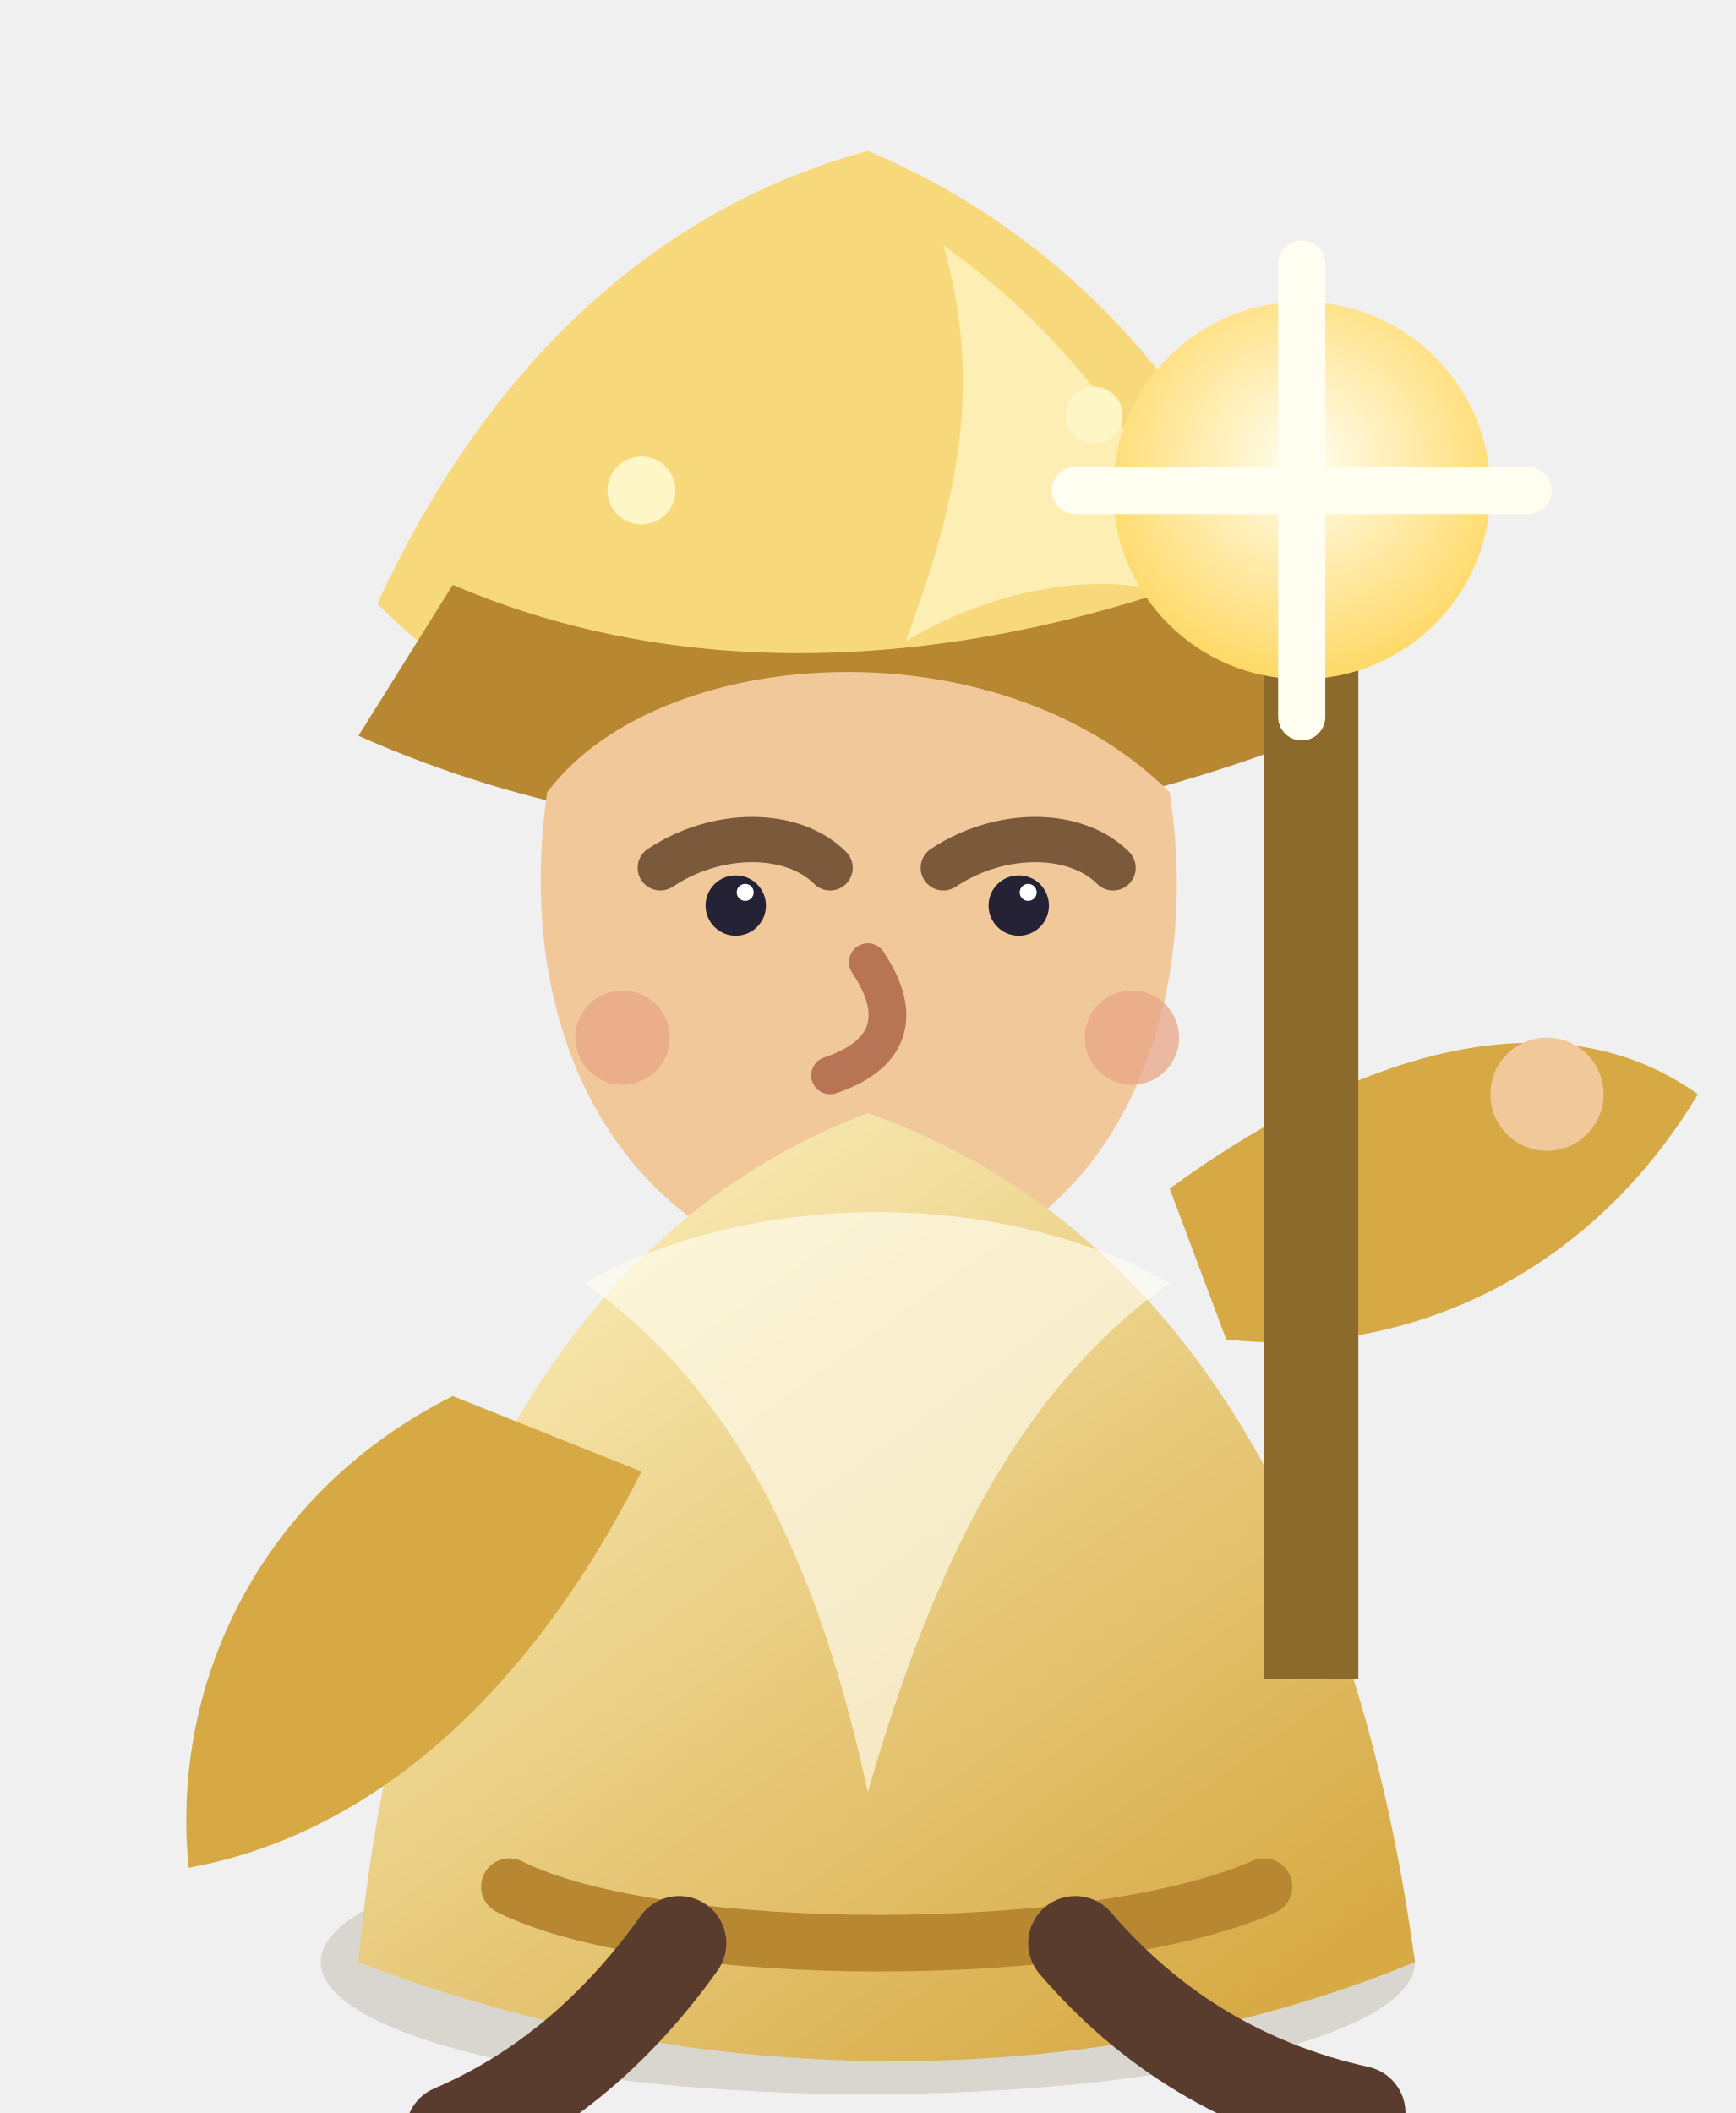
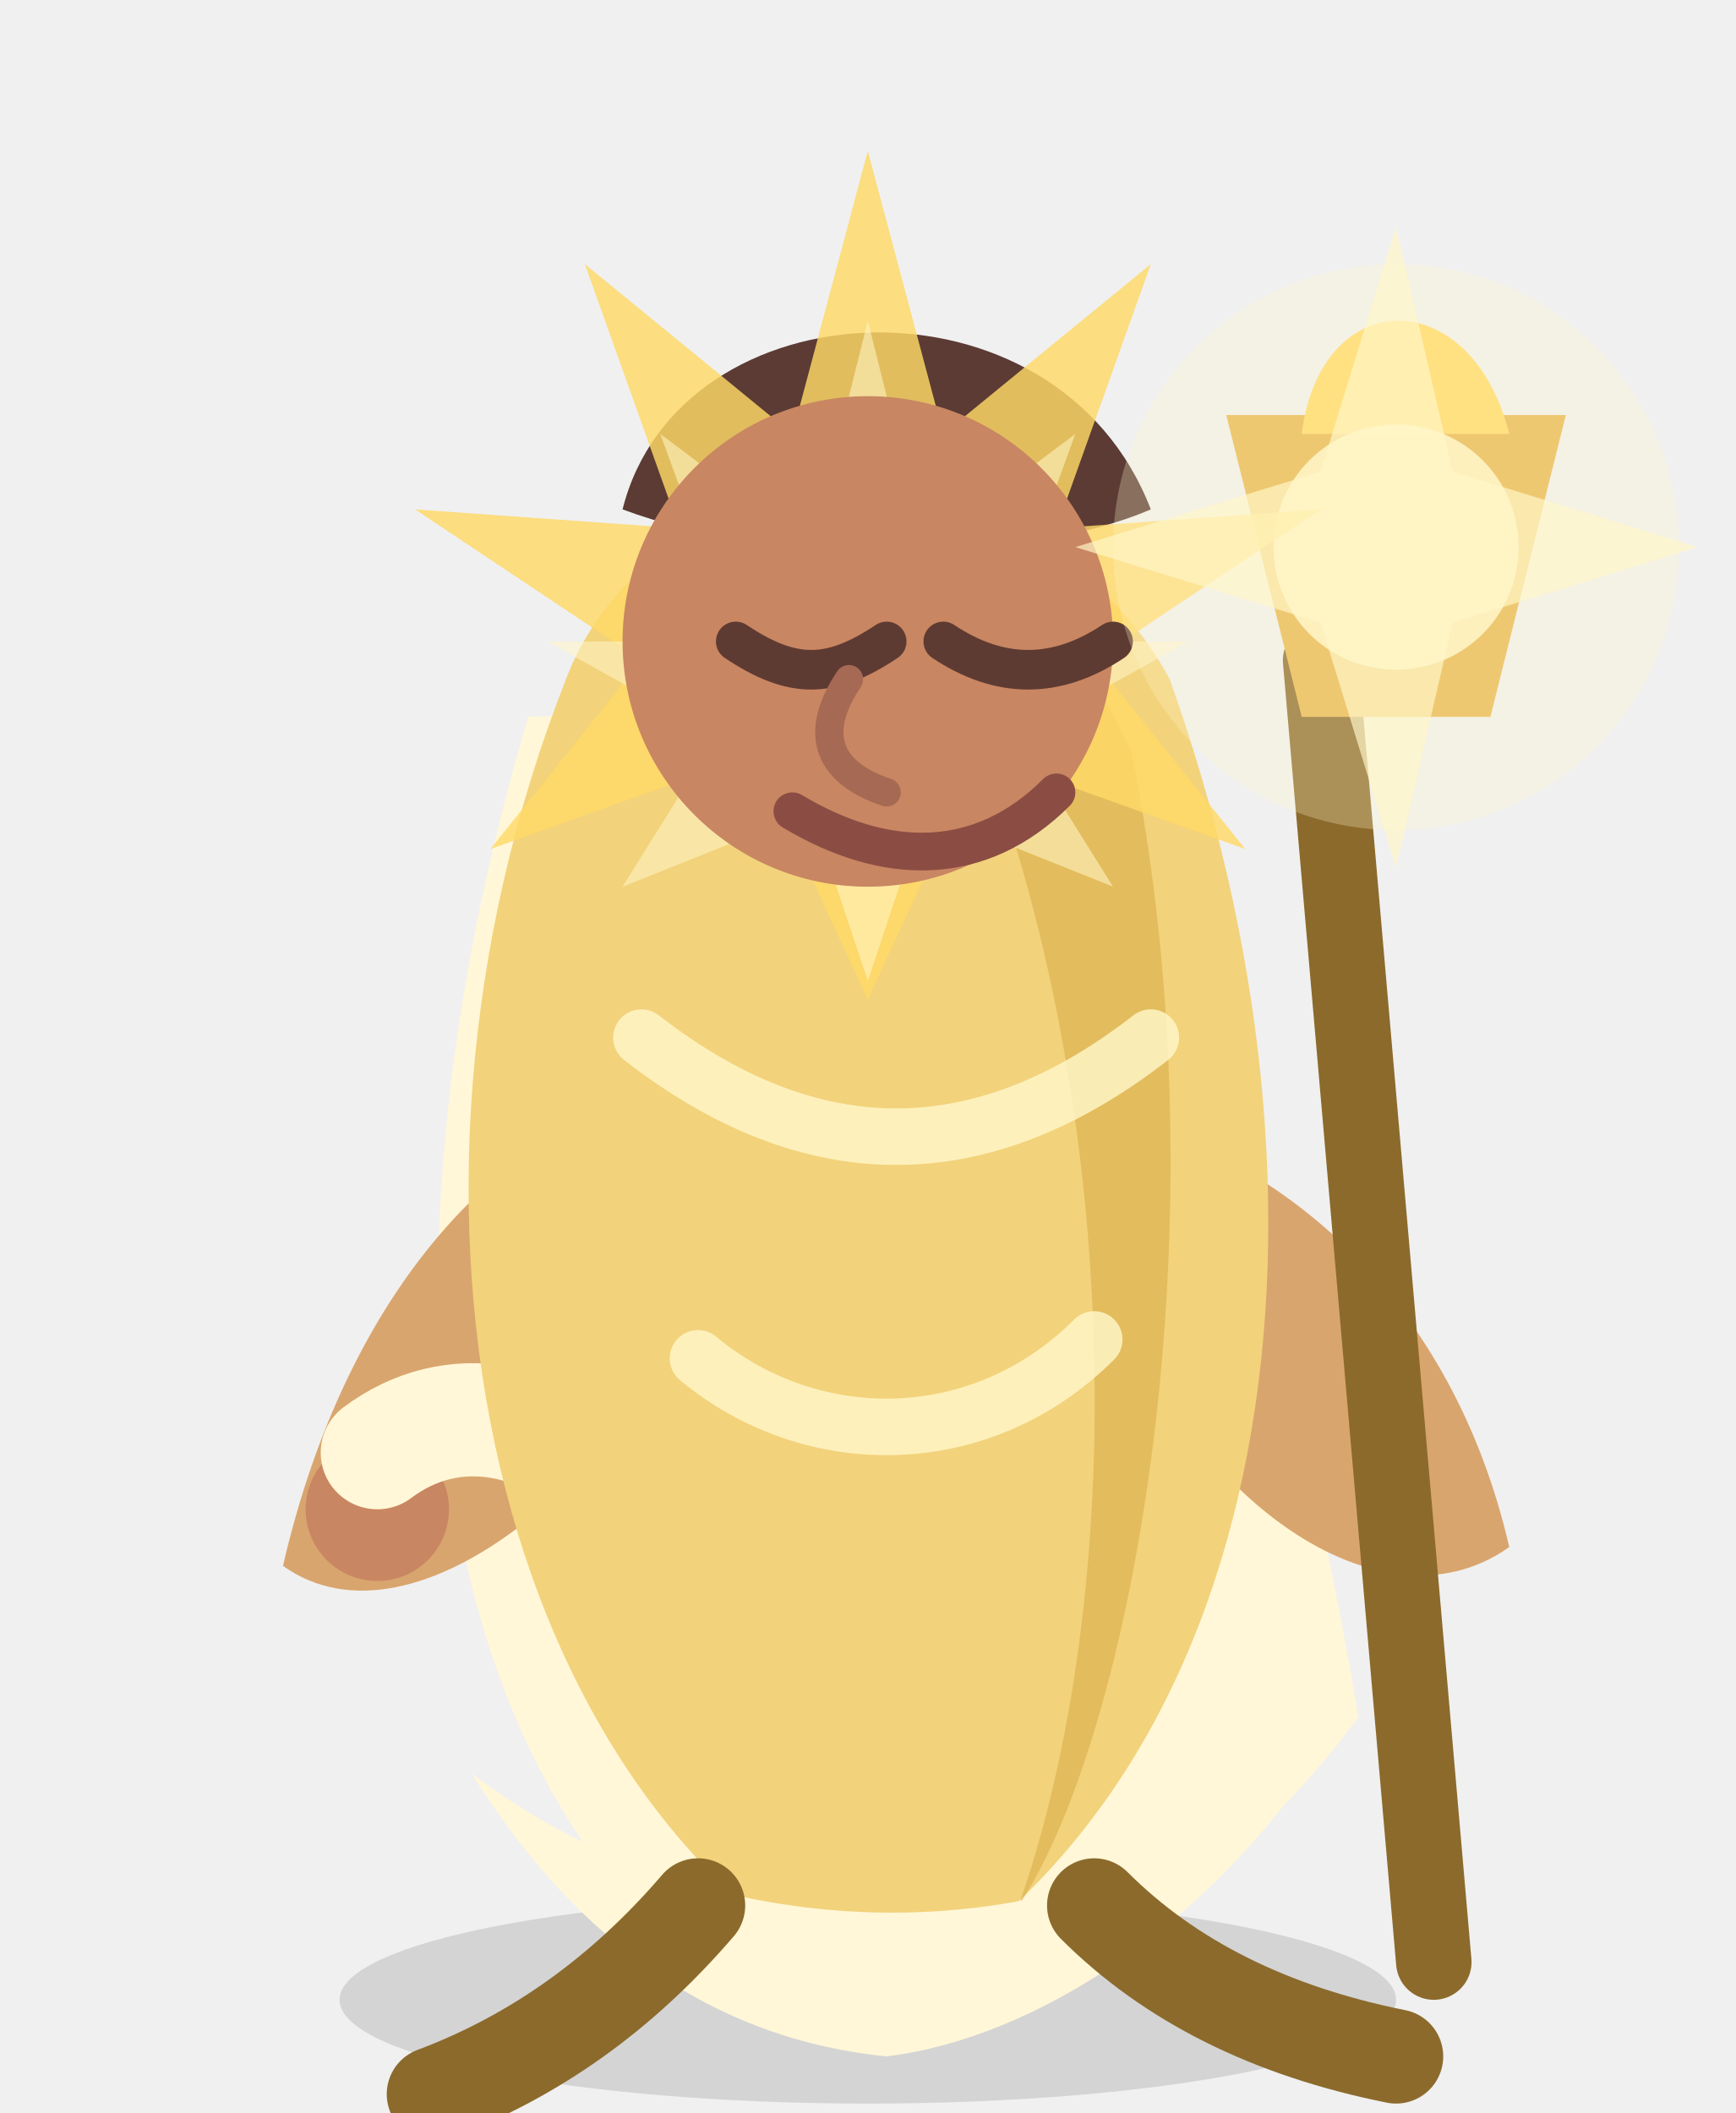
<svg xmlns="http://www.w3.org/2000/svg" width="92" height="112" viewBox="0 0 92 112">
-   <style>.staffArm{transform-box:fill-box;transform-origin:22% 84%;animation:staff 1.4s ease-in-out infinite}.robe{transform-box:fill-box;transform-origin:center bottom;animation:robe 1.9s ease-in-out infinite}.orb{animation:pulse .9s ease-in-out infinite alternate}@keyframes staff{0%,100%{transform:rotate(-5deg)}50%{transform:rotate(7deg)}}@keyframes robe{0%,100%{transform:skewX(-1deg)}50%{transform:skewX(2deg)}}@keyframes pulse{from{opacity:.68;transform:scale(.9)}to{opacity:1;transform:scale(1.12)}}</style>
-   <defs>
-     <radialGradient id="a" cx="50%" cy="42%" r="58%">
-       <stop offset="0" stop-color="#fffef1" />
-       <stop offset="1" stop-color="#ffd966" />
-     </radialGradient>
-     <linearGradient id="b" x1="28" x2="67" y1="52" y2="106" gradientUnits="userSpaceOnUse">
-       <stop stop-color="#fff6c8" />
-       <stop offset="1" stop-color="#d7aa45" />
-     </linearGradient>
-   </defs>
-   <ellipse cx="46" cy="104" rx="29" ry="7" fill="#7b6a4a" opacity=".2" />
-   <path d="M46 8C58 13 67 24 70 38C59 35 48 36 38 41C31 40 25 37 20 32C26 19 35 11 46 8Z" fill="#f7d87b" />
-   <path d="M24 31C38 37 54 35 68 29L72 38C56 45 37 47 19 39Z" fill="#b88732" />
-   <path d="M50 13C57 18 62 25 64 32C59 30 53 31 48 34C51 26 52 20 50 13Z" fill="#fff6c8" opacity=".74" />
-   <circle cx="34" cy="26" r="1.8" fill="#fff6c8" />
-   <circle cx="58" cy="22" r="1.5" fill="#fff6c8" />
-   <path d="M29 42C35 34 53 33 62 42C64 55 58 67 46 68C34 67 27 56 29 42Z" fill="#f1c89a" />
-   <path d="M35 46C38 44 42 44 44 46M50 46C53 44 57 44 59 46" stroke="#7b5a3b" stroke-width="2.4" stroke-linecap="round" fill="none" />
-   <circle cx="39" cy="48" r="1.6" fill="#242234" />
-   <circle cx="54" cy="48" r="1.6" fill="#242234" />
-   <circle cx="39.5" cy="47.3" r=".45" fill="#fff" />
-   <circle cx="54.5" cy="47.3" r=".45" fill="#fff" />
-   <circle cx="33" cy="55" r="2.5" fill="#e9a383" opacity=".72" />
-   <circle cx="60" cy="55" r="2.5" fill="#e9a383" opacity=".72" />
-   <path d="M46 51C48 54 47 56 44 57" stroke="#b87555" stroke-width="2" stroke-linecap="round" fill="none" />
-   <g class="robe">
-     <path d="M19 104C21 82 30 65 46 59C63 65 72 82 75 104C58 111 37 111 19 104Z" fill="url(#b)" />
-     <path d="M31 68C38 73 43 81 46 95C50 81 55 73 62 68C53 63 40 63 31 68Z" fill="#fffef1" opacity=".65" />
-     <path d="M24 74C14 79 9 89 10 99C21 97 29 88 34 78Z" fill="#d7a945" />
-     <path d="M62 63C73 55 83 53 90 58C84 68 74 72 65 71Z" fill="#d7a945" />
-     <circle cx="82" cy="58" r="3" fill="#f1c89a" />
-     <path d="M27 100C35 104 58 104 67 100" stroke="#b88732" stroke-width="3" stroke-linecap="round" fill="none" />
+   <style>.body,.robe,.robeHem,.head,.hatHair,.staffArm,.offArm,.staff,.capeScarf,.familiar,.spark{transform-box:view-box}.body,.robe{transform-origin:46px 106px;animation:lightBody 1.42s ease-in-out infinite}.head{transform-origin:46px 30px;animation:lightHead 1.42s ease-in-out infinite}.hatHair{transform-origin:46px 20px;animation:lightCrown 1.42s ease-in-out infinite}.staffArm,.staff{transform-origin:61px 59px;animation:lightStaff 1.42s ease-in-out infinite}.offArm{transform-origin:32px 58px;animation:lightOff 1.42s ease-in-out infinite}.capeScarf{transform-origin:46px 63px;animation:lightRobe 1.42s ease-in-out infinite}.robeHem{transform-origin:46px 103px;animation:lightHem 1.42s ease-in-out infinite}.familiar{transform-origin:70px 34px;animation:lightLantern 1.42s ease-in-out infinite}.spark{transform-origin:70px 32px;animation:lightSpark 1.42s ease-in-out infinite}@keyframes lightBody{0%,100%{transform:translateY(0)}24%{transform:translateY(2px) rotate(-3deg)}52%{transform:translateY(-5px) scale(.94,1.06)}78%{transform:translateY(1px)}}@keyframes lightHead{0%,100%{transform:rotate(-2deg)}24%{transform:rotate(-10deg) translateY(1px)}52%{transform:rotate(6deg) translateY(-3px)}78%{transform:rotate(0)}}@keyframes lightCrown{0%,100%{transform:scale(1);opacity:1}24%{transform:translate(-4px,2px) scale(.92);opacity:.82}52%{transform:scale(1.2);opacity:1}78%{transform:scale(1.04)}}@keyframes lightStaff{0%,100%{transform:rotate(0)}24%{transform:translate(-8px,2px) rotate(-15deg)}52%{transform:translate(5px,-8px) rotate(16deg)}78%{transform:rotate(4deg)}}@keyframes lightOff{0%,100%{transform:rotate(0)}24%{transform:translate(9px,-10px) rotate(-82deg)}52%{transform:translate(-8px,-1px) rotate(42deg)}78%{transform:rotate(4deg)}}@keyframes lightRobe{0%,100%{transform:skewX(0)}52%{transform:skewX(7deg) translateY(-2px)}78%{transform:skewX(-3deg)}}@keyframes lightHem{0%,100%{transform:scaleX(1)}52%{transform:scaleX(1.25)}}@keyframes lightLantern{0%,100%{opacity:.8;transform:scale(.85)}24%{opacity:1;transform:scale(1.08)}52%{opacity:1;transform:scale(1.3)}78%{opacity:.9;transform:scale(.95)}}@keyframes lightSpark{0%,100%{opacity:.2;transform:scale(.35)}24%{opacity:.9;transform:scale(.85)}52%{opacity:1;transform:scale(1.38)}78%{opacity:.45;transform:scale(.65)}}@media (prefers-reduced-motion: reduce){.body,.robe,.robeHem,.head,.hatHair,.staffArm,.offArm,.staff,.capeScarf,.familiar,.spark{animation:none}}</style>
+   <ellipse cx="46" cy="106" rx="28" ry="5.5" fill="#000000" opacity="0.12" />
+   <g class="capeScarf">
+     <path d="M28 38C20 65 21 93 39 106C50 110 64 102 72 91C68 67 61 49 55 37Z" fill="#fff7d7" />
+     <path d="M37 50C41 68 44 86 46 106C52 87 58 70 66 51C58 42 46 42 37 50Z" fill="#e8c86f" opacity="0.55" />
  </g>
-   <g class="staffArm">
-     <path d="M67 30H72V89H67Z" fill="#8b6a2c" />
-     <circle class="orb" cx="69" cy="26" r="10" fill="url(#a)" />
-     <path d="M57 26H81M69 14V38" stroke="#fffef1" stroke-width="2.5" stroke-linecap="round" />
+   <g class="staffArm staff">
+     <path d="M58 59C68 61 77 69 80 82C73 87 62 79 58 66Z" fill="#d9a56e" />
+     <path d="M70 35L76 104" stroke="#8b6a2c" stroke-width="4" stroke-linecap="round" />
+     <g class="familiar">
+       <path d="M65 22H83L79 38H69Z" fill="#e7b74f" />
+       <path d="M69 23C70 15 78 15 80 23Z" fill="#ffd966" />
+       <circle cx="74" cy="29" r="6.5" fill="#fff6c8" opacity="0.88" />
+     </g>
  </g>
-   <path d="M36 103Q31 110 24 113" stroke="#5a3c2f" stroke-width="5" stroke-linecap="round" fill="none" />
-   <path d="M57 103Q63 110 72 112" stroke="#5a3c2f" stroke-width="5" stroke-linecap="round" fill="none" />
+   <g class="offArm">
+     <path d="M34 58C25 61 18 70 15 83C22 88 34 78 39 65Z" fill="#d9a56e" />
+     <circle cx="20" cy="80" r="3.8" fill="#c98662" />
+     <path d="M20 77C24 74 29 75 33 79" stroke="#fff7d7" stroke-width="6" stroke-linecap="round" fill="none" />
+   </g>
+   <g class="body robe">
+     <path d="M30 36C35 23 55 23 62 36C72 64 68 94 47 106C26 96 19 64 30 36Z" fill="#f2d27b" />
+     <path d="M47 29C59 49 61 81 54 101C60 92 65 65 60 40C57 33 52 29 47 29Z" fill="#d7a945" opacity="0.55" />
+     <path d="M34 55C43 62 52 62 61 55M37 72C43 77 52 77 58 71" stroke="#fff6c8" stroke-width="3" stroke-linecap="round" fill="none" opacity="0.82" />
+     <g class="robeHem">
+       <path d="M25 94C38 104 58 104 70 93C64 102 55 108 47 109C37 108 30 102 25 94Z" fill="#fff7d7" />
+     </g>
+   </g>
+   <path d="M37 101Q31 108 23 111" stroke="#8b6a2c" stroke-width="5" stroke-linecap="round" fill="none" />
+   <path d="M58 101Q64 107 74 109" stroke="#8b6a2c" stroke-width="5" stroke-linecap="round" fill="none" />
+   <g class="hatHair">
+     <path d="M33 27C36 15 56 14 61 27C54 30 41 30 33 27Z" fill="#5b3b34" />
+     <path d="M46 8L50 23L61 14L56 28L70 27L58 35L66 45L52 40L46 53L40 40L26 45L34 35L22 27L36 28L31 14L42 23Z" fill="#ffd966" opacity="0.82" />
+     <path d="M46 17L49 29L57 23L53 34L63 34L54 39L59 47L49 43L46 52L43 43L33 47L38 39L29 34L39 34L35 23L43 29Z" fill="#fff6c8" opacity="0.56" />
+   </g>
+   <g class="head">
+     <circle cx="46" cy="34" r="13" fill="#c98662" />
+     <path d="M39 34C42 36 44 36 47 34M50 34C53 36 56 36 59 34" stroke="#5e3b32" stroke-width="2.1" stroke-linecap="round" fill="none" />
+     <path d="M42 43C47 46 52 46 56 42" stroke="#8b4d43" stroke-width="2" stroke-linecap="round" fill="none" />
+     <path d="M45 36C43 39 44 41 47 42" stroke="#a66a54" stroke-width="1.5" stroke-linecap="round" fill="none" />
+   </g>
+   <g class="spark">
+     <circle cx="74" cy="29" r="15" fill="#fff6c8" opacity="0.28" />
+     <path d="M74 12L77 25L90 29L77 33L74 46L70 33L57 29L70 25Z" fill="#fff6c8" opacity="0.68" />
+   </g>
</svg>
